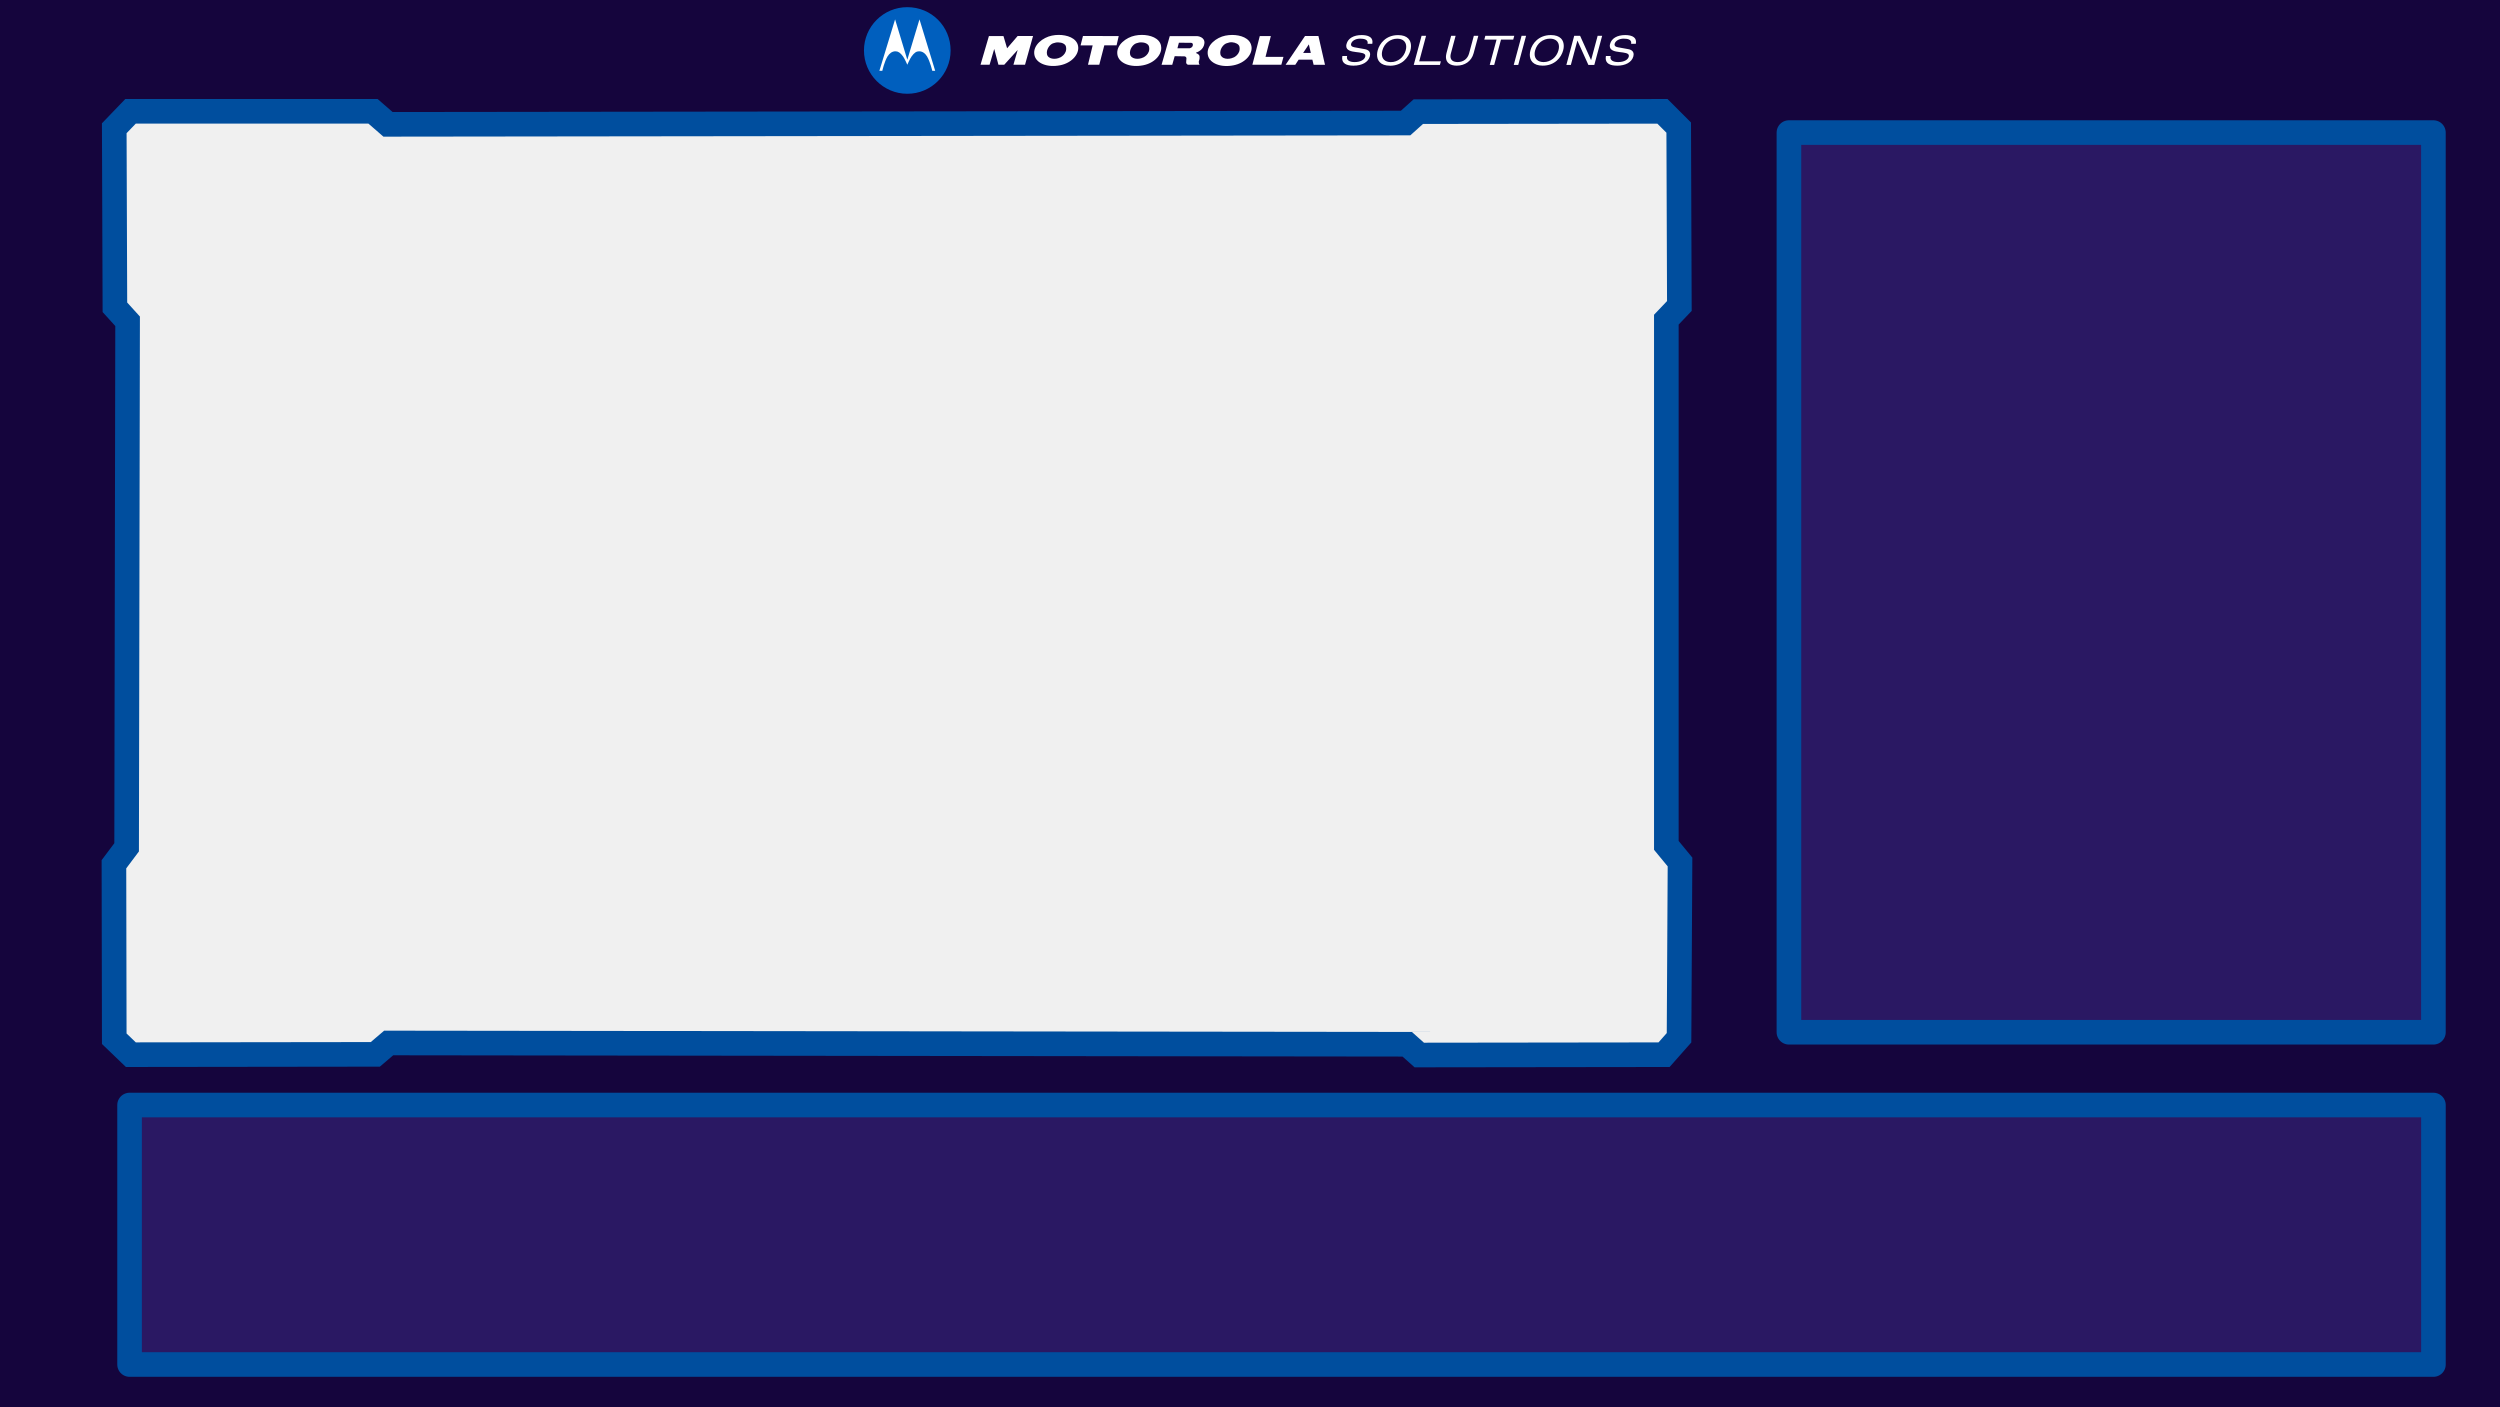
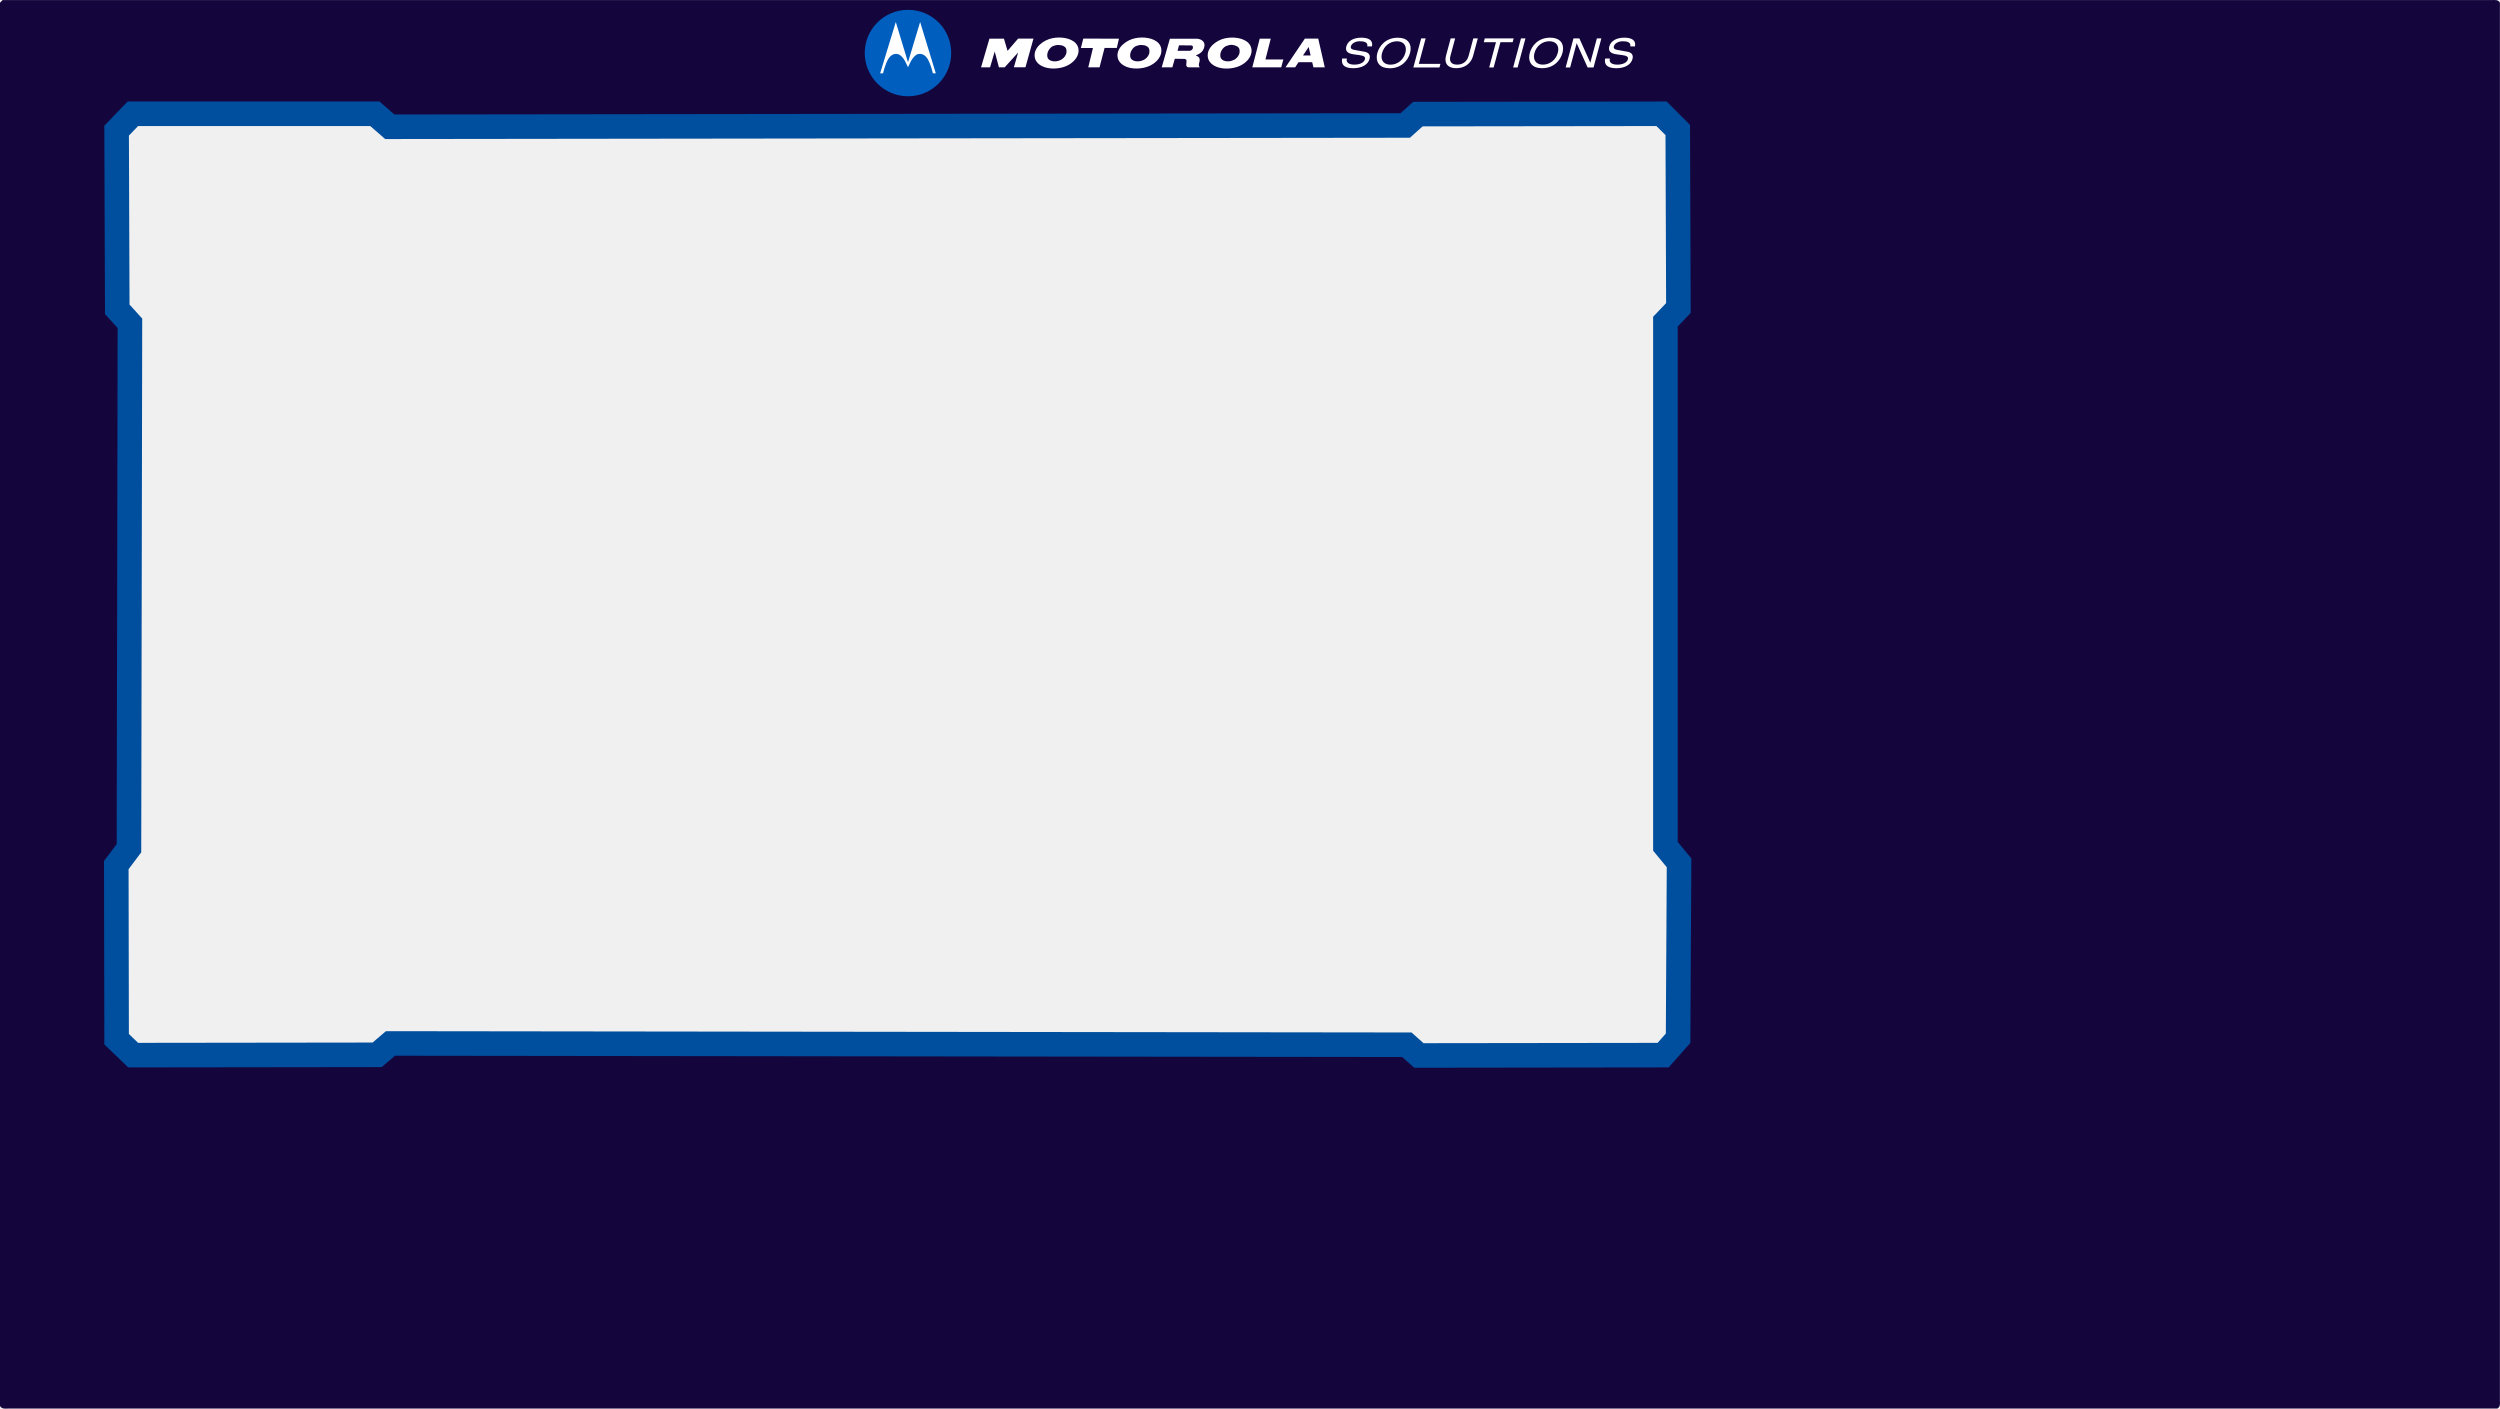
- <svg xmlns="http://www.w3.org/2000/svg" width="1920" height="1080" viewBox="0 0 508 285.75" version="1.1" id="svg1" xml:space="preserve">
+ <svg xmlns="http://www.w3.org/2000/svg" width="1924.067" height="1084.134" viewBox="0 0 509.076 286.844" version="1.1" id="svg1" xml:space="preserve">
  <defs id="defs1">
    <linearGradient id="swatch32">
      <stop style="stop-color:#00a5e5;stop-opacity:1;" offset="0" id="stop32" />
    </linearGradient>
-     <clipPath clipPathUnits="userSpaceOnUse" id="clipPath24">
-       <rect style="fill:none;stroke:#000000;stroke-width:1;stroke-linecap:butt;stroke-linejoin:bevel;paint-order:stroke markers fill;stop-color:#000000" id="rect24" width="45" height="77.937" x="251.534" y="222.735" />
-     </clipPath>
-     <clipPath clipPathUnits="userSpaceOnUse" id="clipPath15">
-       <rect style="fill:none;stroke:#000000;stroke-linecap:butt;stroke-linejoin:bevel;paint-order:stroke markers fill;stop-color:#000000" id="rect15-7" width="45.034" height="38.956" x="262.483" y="121.001" />
-     </clipPath>
-     <clipPath clipPathUnits="userSpaceOnUse" id="clipPath26">
-       <rect style="fill:none;stroke:#000000;stroke-width:1;stroke-linecap:butt;stroke-linejoin:bevel;paint-order:stroke markers fill;stop-color:#000000" id="rect26" width="46.161" height="39.922" x="86.574" y="420.063" />
-     </clipPath>
-     <clipPath clipPathUnits="userSpaceOnUse" id="clipPath18">
-       <rect style="fill:none;stroke:#000000;stroke-width:1;stroke-linecap:butt;stroke-linejoin:bevel;paint-order:stroke markers fill;stop-color:#000000" id="rect18" width="46.161" height="39.922" x="86.574" y="420.063" />
-     </clipPath>
-     <clipPath clipPathUnits="userSpaceOnUse" id="clipPath27">
-       <rect style="fill:none;stroke:#000000;stroke-width:1;stroke-linecap:butt;stroke-linejoin:bevel;paint-order:stroke markers fill;stop-color:#000000" id="rect28-6" width="46.161" height="39.922" x="86.574" y="420.063" />
-     </clipPath>
  </defs>
-   <g id="layer1">
-     <path id="rect7" style="display:inline;fill:#15053d;fill-opacity:1;stroke:#ff00ff;stroke-width:0;stroke-linecap:square;stroke-linejoin:round;stroke-dasharray:none;paint-order:fill markers stroke" d="M 0,-0.529 -0.529,0 v 285.75 c 0.354,0.633 1.002,0.556 1.629,0.529 H 508 c 0.633,-0.354 0.556,-1.002 0.529,-1.629 V 0 c -0.354,-0.633 -1.002,-0.556 -1.629,-0.529 z M 26.75,23.151 h 48.856 c 1.039,0.841 1.98,1.846 3.079,2.586 1.698,0.139 3.444,0.016 5.16,0.054 67.257,-0.086 134.514,-0.172 201.772,-0.257 0.921,-0.428 1.559,-1.319 2.363,-1.939 0.498,-0.672 1.407,-0.271 2.121,-0.38 l 47.485,-0.064 c 0.999,1 1.998,2 2.998,3 0.044,11.939 0.088,23.878 0.133,35.816 -0.834,0.913 -1.756,1.769 -2.537,2.716 -0.245,1.017 -0.043,2.121 -0.109,3.172 V 171.781 c 0.454,0.972 1.337,1.701 1.965,2.575 0.398,0.516 1.008,0.957 0.809,1.686 -0.064,11.543 -0.127,23.085 -0.191,34.628 l -2.756,3.114 c -16.433,0.022 -32.866,0.044 -49.299,0.066 -0.84,-0.687 -1.582,-1.535 -2.484,-2.12 -1.632,-0.148 -3.313,-0.025 -4.965,-0.069 -67.39,-0.086 -134.78,-0.172 -202.171,-0.258 -0.946,0.44 -1.634,1.323 -2.474,1.945 -0.515,0.655 -1.416,0.268 -2.134,0.373 -15.856,0.021 -31.712,0.043 -47.568,0.064 -1.019,-0.979 -2.038,-1.959 -3.057,-2.938 -0.022,-11.684 -0.044,-23.367 -0.066,-35.051 0.826,-1.173 1.806,-2.266 2.538,-3.489 0.104,-2.895 0.025,-5.82 0.058,-8.727 0.061,-32.764 0.122,-65.529 0.183,-98.293 -0.428,-0.922 -1.327,-1.555 -1.951,-2.357 -0.523,-0.41 -0.759,-0.931 -0.633,-1.594 -0.043,-11.688 -0.087,-23.375 -0.13,-35.063 1.001,-1.041 2.003,-2.082 3.004,-3.123 z m 336.759,3.79 h 119.319 11.642 V 209.753 H 482.828 363.509 Z" />
+   <g id="layer1" transform="translate(0.5291666,0.54687)">
+     <path id="rect7" style="display:inline;fill:#15053d;fill-opacity:1;stroke:#ff00ff;stroke-width:0;stroke-linecap:square;stroke-linejoin:round;stroke-dasharray:none;paint-order:fill markers stroke" d="M 1.6666667e-08 -0.529 L -0.529 -0 L -0.529 285.75 C -0.175 286.383 0.473 286.306 1.1 286.279 L 508 286.279 C 508.633 285.925 508.556 285.277 508.529 284.65 L 508.529 -0 C 508.175 -0.633 507.527 -0.556 506.9 -0.529 L 1.6666667e-08 -0.529 z M 26.75 23.15 L 75.606 23.15 C 76.645 23.992 77.586 24.997 78.685 25.736 C 80.383 25.875 82.129 25.753 83.846 25.791 C 151.103 25.705 218.36 25.619 285.617 25.533 C 286.538 25.105 287.176 24.214 287.98 23.594 C 288.477 22.922 289.387 23.324 290.101 23.214 L 337.586 23.15 C 338.585 24.15 339.585 25.15 340.584 26.15 C 340.628 38.089 340.672 50.028 340.717 61.967 C 339.882 62.879 338.961 63.736 338.179 64.683 C 337.934 65.7 338.136 66.803 338.07 67.855 L 338.07 171.781 C 338.524 172.754 339.407 173.482 340.035 174.356 C 340.433 174.872 341.043 175.313 340.844 176.042 C 340.78 187.585 340.716 199.127 340.653 210.67 L 337.897 213.783 C 321.464 213.805 305.031 213.827 288.598 213.849 C 287.758 213.162 287.016 212.314 286.114 211.729 C 284.482 211.581 282.8 211.704 281.149 211.66 C 213.759 211.574 146.369 211.488 78.979 211.402 C 78.032 211.842 77.345 212.725 76.504 213.347 C 75.989 214.002 75.089 213.614 74.37 213.719 C 58.514 213.741 42.658 213.762 26.802 213.783 C 25.784 212.804 24.765 211.825 23.746 210.845 C 23.724 199.162 23.702 187.478 23.68 175.795 C 24.506 174.622 25.486 173.529 26.218 172.306 C 26.321 169.411 26.242 166.486 26.276 163.58 C 26.337 130.815 26.398 98.051 26.459 65.287 C 26.031 64.365 25.132 63.732 24.508 62.93 C 23.985 62.52 23.749 61.998 23.876 61.336 C 23.832 49.649 23.789 37.961 23.746 26.273 C 24.747 25.232 25.748 24.191 26.75 23.15 z " />
    <path style="display:inline;fill:#004e9e;fill-opacity:0;stroke:#004e9e;stroke-width:5;stroke-linecap:square;stroke-dasharray:none;stroke-opacity:1;paint-order:fill markers stroke" d="m 78.978,211.931 -2.712,2.315 -49.676,0.066 -3.373,-3.241 -0.066,-35.454 2.58,-3.44 0.198,-106.892 -2.58,-2.844 -0.132,-36.38 3.307,-3.44 H 75.803 l 3.043,2.646 206.772,-0.265 2.58,-2.315 49.609,-0.066 3.307,3.307 0.132,36.248 -2.646,2.778 V 171.781 l 2.778,3.373 -0.198,35.719 -3.043,3.44 -49.742,0.066 -2.447,-2.183 z" id="path5" />
-     <g id="g1">
-       <rect style="display:inline;fill:#2a1863;fill-opacity:1;stroke:#004e9e;stroke-width:5;stroke-linecap:square;stroke-linejoin:round;stroke-dasharray:none;stroke-opacity:1;paint-order:fill markers stroke" id="rect5" width="130.961" height="182.812" x="363.509" y="26.941" />
-     </g>
-     <g id="g2" transform="matrix(0.913969,0,0,0.9148664,-303.796,82.46055)" style="stroke-width:1.094">
-       <rect style="display:inline;fill:#2a1863;fill-opacity:1;stroke:#004e9e;stroke-width:5.468;stroke-linecap:square;stroke-linejoin:round;stroke-dasharray:none;stroke-opacity:1;paint-order:fill markers stroke" id="rect5-2" width="512.212" height="57.628" x="361.198" y="155.307" />
-     </g>
    <ellipse style="fill:#ffffff;fill-opacity:1;stroke:#ff0000;stroke-width:0;stroke-linecap:square;stroke-linejoin:round;stroke-dasharray:none;stroke-opacity:0.267;paint-order:fill markers stroke" id="path32" cx="184.376" cy="10.855" rx="8.138" ry="8.017" />
    <g style="display:none;fill:none" id="g32" transform="matrix(0.7598501,0,0,0.7598501,168.7194,-6.143085)">
      <path d="M 20.59,10 C 14.185,10 9,15.191 9,21.57 c 0,6.378 5.186,11.591 11.591,11.591 6.405,0 11.58,-5.191 11.58,-11.591 C 32.17,15.17 27.07,10 20.59,10 Z m 6.67,17.015 c 0,0 -0.541,-2.394 -1.389,-3.835 -0.467,-0.763 -1.188,-1.399 -2.153,-1.377 -0.689,0 -1.272,0.371 -2.004,1.399 -0.445,0.625 -1.124,2.193 -1.124,2.193 0,0 -0.679,-1.568 -1.124,-2.193 -0.742,-1.028 -1.326,-1.388 -2.004,-1.399 -0.976,-0.021 -1.686,0.615 -2.163,1.377 -0.859,1.441 -1.389,3.835 -1.389,3.835 h -0.785 l 4.199,-13.752 3.245,10.732 0.021,0.021 0.021,-0.021 3.234,-10.732 4.199,13.752 h -0.774 z" fill="#005fbe" id="path1" />
      <path d="m 40.17,25.401 2.242,-7.666 h 3.894 l 0.968,3.26 2.831,-3.292 h 4.115 l -2.147,7.687 -3.105,0.011 1.137,-3.965 -3.6,3.965 h -1.547 l -1.126,-4.227 -1.242,4.227 z" fill="#000000" id="path2" />
      <path d="m 67.567,17.703 9.557,0.032 -0.568,2.471 h -3.284 l -1.347,5.195 h -3.021 l 1.252,-5.174 H 66.925 Z" fill="#000000" id="path3" />
      <path d="m 96.113,20.984 h -3.284 l 0.389,-1.472 3.168,0.021 c 0,0 0.621,-0.052 0.568,0.578 -0.042,0.726 -0.832,0.873 -0.832,0.873 m 3.916,-1.251 c 0.221,-1.84 -1.905,-1.987 -1.905,-1.987 h -7.357 l -2.189,7.666 h 2.852 l 0.653,-2.303 2.284,0.042 c 0.832,-0.084 0.863,0.494 0.863,0.494 0,0 -0.011,0.515 -0.074,1.062 -0.042,0.599 0.526,0.694 0.526,0.694 h 3.094 c -0.253,-0.2 -0.253,-0.589 -0.253,-0.841 0,-0.189 0.316,-0.662 0.21,-1.388 -0.074,-0.641 -0.8,-0.799 -0.905,-0.894 -0.095,-0.042 0.032,-0.147 0.032,-0.147 0,0 1.958,-0.557 2.147,-2.398 z" fill="#000000" id="path4" />
      <path d="m 114.846,17.735 h 2.958 l -1.421,5.563 h 4.8 l -0.569,2.103 h -7.746 z" fill="#000000" id="path5-9" />
      <path d="m 128.456,22.236 h -1.958 l -0.042,-0.021 1.516,-2.261 0.515,2.261 z m 2.084,-4.532 h -3.589 l -5.2,7.708 h 2.589 l 0.885,-1.346 0.021,-0.032 h 3.673 v 0.032 l 0.326,1.346 h 3.042 l -1.758,-7.708 z" fill="#000000" id="path6" />
      <path d="m 61.473,23.445 c -1.316,0.673 -3.316,0.442 -3.537,-0.894 -0.232,-1.283 0.779,-2.566 1.6,-2.871 0.59,-0.2 1.063,-0.305 1.495,-0.252 0.926,0 1.863,0.442 1.989,1.146 0.453,2.114 -1.831,3.007 -1.537,2.871 m 4.768,-3.113 c -0.442,-2.114 -2.937,-2.913 -5.199,-2.913 -0.589,0 -1.263,0.074 -1.8,0.189 -2.295,0.452 -5.189,2.513 -4.673,5.174 0.421,2.229 3.442,3.428 6.841,2.766 3.189,-0.61 5.263,-3.05 4.831,-5.195 z" fill="#000000" id="path7" />
      <path d="m 83.692,23.445 c -1.316,0.673 -3.337,0.442 -3.537,-0.894 -0.221,-1.283 0.779,-2.566 1.61,-2.871 0.568,-0.2 1.063,-0.305 1.505,-0.252 0.916,0 1.831,0.442 1.968,1.146 0.463,2.114 -1.81,3.007 -1.537,2.871 m 4.747,-3.113 c -0.421,-2.114 -2.916,-2.913 -5.157,-2.913 -0.6,0 -1.284,0.074 -1.821,0.189 -2.284,0.452 -5.178,2.513 -4.684,5.174 0.431,2.229 3.463,3.428 6.852,2.766 3.179,-0.61 5.252,-3.05 4.8,-5.195 z" fill="#000000" id="path8" />
      <path d="m 107.837,23.445 c -1.305,0.673 -3.294,0.442 -3.526,-0.894 -0.231,-1.283 0.768,-2.566 1.6,-2.871 0.695,-0.252 0.979,-0.305 1.516,-0.294 0.926,0.074 1.841,0.494 1.989,1.199 0.431,2.114 -1.821,3.007 -1.568,2.871 m 4.746,-3.113 c -0.421,-2.114 -2.915,-2.913 -5.146,-2.913 -0.611,0 -1.274,0.074 -1.832,0.189 -2.263,0.452 -5.157,2.513 -4.652,5.174 0.421,2.229 3.452,3.428 6.831,2.766 3.189,-0.61 5.263,-3.05 4.81,-5.195 z" fill="#000000" id="path9" />
      <path d="m 139.896,25.643 c -1.936,0 -3.021,-0.641 -3.021,-1.987 0,-0.179 0.022,-0.368 0.053,-0.568 v -0.032 h 1.274 v 0.052 c -0.042,0.116 -0.053,0.231 -0.053,0.337 0,0.789 0.768,1.241 2.052,1.241 1.59,0 2.632,-0.62 2.842,-1.441 0.021,-0.084 0.032,-0.168 0.032,-0.242 0.021,-0.747 -1.232,-0.841 -2.516,-0.999 -1.273,-0.158 -2.578,-0.41 -2.589,-1.619 0,-0.168 0.021,-0.358 0.084,-0.557 0.4,-1.504 1.916,-2.366 4.031,-2.366 1.442,0 2.895,0.389 2.905,1.798 0,0.158 -0.021,0.326 -0.052,0.505 v 0.032 h -1.263 v -0.053 c 0.021,-0.084 0.031,-0.158 0.031,-0.231 0,-0.841 -0.915,-1.094 -2.063,-1.094 -1.084,0 -2.147,0.536 -2.368,1.367 -0.021,0.074 -0.031,0.147 -0.031,0.221 0,0.305 0.2,0.599 0.936,0.726 l 2.747,0.494 c 0.969,0.168 1.432,0.694 1.432,1.388 0,0.168 -0.032,0.347 -0.074,0.536 -0.421,1.556 -2.073,2.492 -4.368,2.492 z" fill="#000000" id="path10" />
      <path d="m 210.373,25.643 c -1.936,0 -3.02,-0.641 -3.02,-1.987 0,-0.179 0.021,-0.368 0.052,-0.568 v -0.032 h 1.274 v 0.052 c -0.042,0.116 -0.053,0.231 -0.053,0.337 0,0.789 0.768,1.241 2.053,1.241 1.589,0 2.631,-0.62 2.841,-1.441 0.021,-0.084 0.032,-0.168 0.032,-0.242 0.021,-0.747 -1.232,-0.841 -2.516,-0.999 -1.273,-0.158 -2.578,-0.41 -2.589,-1.619 0,-0.168 0.021,-0.358 0.084,-0.557 0.4,-1.504 1.916,-2.366 4.032,-2.366 1.441,0 2.894,0.389 2.904,1.798 0,0.158 -0.021,0.326 -0.052,0.505 v 0.032 h -1.263 v -0.053 c 0.021,-0.084 0.031,-0.158 0.031,-0.231 0,-0.841 -0.915,-1.094 -2.063,-1.094 -1.084,0 -2.147,0.536 -2.368,1.367 -0.021,0.074 -0.031,0.147 -0.031,0.221 0,0.305 0.2,0.599 0.936,0.726 l 2.737,0.494 c 0.968,0.168 1.431,0.694 1.431,1.399 0,0.168 -0.031,0.347 -0.073,0.536 -0.421,1.556 -2.074,2.492 -4.368,2.492 z" fill="#000000" id="path11" />
      <path d="m 149.663,25.653 c -1.284,0 -2.157,-0.347 -2.694,-0.894 -0.548,-0.547 -0.758,-1.272 -0.758,-2.019 0,-0.4 0.063,-0.799 0.168,-1.188 0.495,-1.84 2.211,-4.08 5.463,-4.08 1.284,0 2.158,0.347 2.694,0.894 0.548,0.547 0.758,1.272 0.758,2.03 0,0.4 -0.063,0.799 -0.168,1.188 -0.495,1.851 -2.21,4.08 -5.463,4.08 z m 0.232,-0.957 c 1.852,0 3.473,-1.262 3.978,-3.144 0.095,-0.337 0.137,-0.662 0.137,-0.957 0,-1.335 -0.884,-2.166 -2.4,-2.166 -1.852,0 -3.473,1.262 -3.978,3.144 -0.095,0.337 -0.137,0.662 -0.137,0.957 0,1.335 0.884,2.166 2.4,2.166 z" fill="#000000" id="path12" />
      <path d="m 156.022,25.443 2.084,-7.75 v -0.032 h 1.21 l -1.831,6.825 h 5.789 l -0.253,0.957 h -6.989 z" fill="#000000" id="path13" />
      <path d="m 167.525,25.643 c -1.747,0 -2.894,-0.778 -2.894,-2.303 0,-0.316 0.052,-0.673 0.147,-1.052 l 1.242,-4.627 h 1.2 l -1.263,4.7 c -0.074,0.284 -0.116,0.536 -0.116,0.768 0,0.978 0.632,1.546 1.916,1.556 1.579,0 2.684,-0.894 3.073,-2.345 l 1.253,-4.648 v -0.032 h 1.21 l -1.252,4.648 c -0.59,2.208 -2.411,3.333 -4.516,3.333 z" fill="#000000" id="path14" />
      <path d="m 176.345,25.443 1.821,-6.762 h -3.274 l 0.274,-1.02 h 7.736 l -0.274,1.02 h -3.273 l -1.821,6.762 h -1.2 z" fill="#000000" id="path15" />
      <path d="m 182.765,25.443 2.084,-7.75 v -0.032 h 1.211 l -2.095,7.782 z" fill="#000000" id="path16" />
      <path d="m 195.386,18.355 c -0.548,-0.547 -1.411,-0.894 -2.695,-0.894 -3.263,0 -4.978,2.24 -5.463,4.08 -0.105,0.389 -0.168,0.789 -0.168,1.188 0,0.747 0.211,1.483 0.758,2.019 0.547,0.547 1.41,0.894 2.694,0.894 3.263,0 4.968,-2.229 5.463,-4.08 0.105,-0.389 0.168,-0.789 0.168,-1.188 0,-0.747 -0.21,-1.483 -0.757,-2.03 z m -0.664,3.186 c -0.505,1.882 -2.126,3.144 -3.978,3.144 -1.516,0 -2.4,-0.841 -2.4,-2.166 0,-0.294 0.042,-0.61 0.137,-0.957 0.505,-1.882 2.126,-3.144 3.979,-3.144 1.515,0 2.399,0.841 2.399,2.166 0,0.294 -0.042,0.61 -0.137,0.957 z" fill="#000000" id="path17" />
      <path d="m 202.721,25.443 -2.937,-6.509 -1.747,6.509 h -1.2 l 2.095,-7.782 h 1.578 l 2.937,6.509 1.747,-6.478 v -0.032 h 1.211 l -2.095,7.782 h -1.579 z" fill="#000000" id="path18" />
    </g>
    <g style="fill:none" id="g37" transform="matrix(0.7598501,0,0,0.7598501,168.7194,-6.143085)">
      <path d="M 20.59,10 C 14.185,10 9,15.191 9,21.57 c 0,6.378 5.186,11.591 11.591,11.591 6.405,0 11.58,-5.191 11.58,-11.591 C 32.17,15.17 27.07,10 20.59,10 Z m 6.67,17.015 c 0,0 -0.541,-2.394 -1.389,-3.835 -0.467,-0.763 -1.188,-1.399 -2.153,-1.377 -0.689,0 -1.272,0.371 -2.004,1.399 -0.445,0.625 -1.124,2.193 -1.124,2.193 0,0 -0.679,-1.568 -1.124,-2.193 -0.742,-1.028 -1.326,-1.388 -2.004,-1.399 -0.976,-0.021 -1.686,0.615 -2.163,1.377 -0.859,1.441 -1.389,3.835 -1.389,3.835 h -0.785 l 4.199,-13.752 3.245,10.732 0.021,0.021 0.021,-0.021 3.234,-10.732 4.199,13.752 h -0.774 z" fill="#005fbe" id="path19" />
      <path d="m 40.17,25.401 2.242,-7.666 h 3.894 l 0.968,3.26 2.831,-3.292 h 4.115 l -2.147,7.687 -3.105,0.011 1.137,-3.965 -3.6,3.965 h -1.547 l -1.126,-4.227 -1.242,4.227 z" fill="#000000" id="path20" style="fill:#ffffff" />
      <path d="m 67.567,17.703 9.557,0.032 -0.568,2.471 h -3.284 l -1.347,5.195 h -3.021 l 1.252,-5.174 H 66.925 Z" fill="#000000" id="path21" style="fill:#ffffff" />
      <path d="m 96.113,20.984 h -3.284 l 0.389,-1.472 3.168,0.021 c 0,0 0.621,-0.052 0.568,0.578 -0.042,0.726 -0.832,0.873 -0.832,0.873 m 3.916,-1.251 c 0.221,-1.84 -1.905,-1.987 -1.905,-1.987 h -7.357 l -2.189,7.666 h 2.852 l 0.653,-2.303 2.284,0.042 c 0.832,-0.084 0.863,0.494 0.863,0.494 0,0 -0.011,0.515 -0.074,1.062 -0.042,0.599 0.526,0.694 0.526,0.694 h 3.094 c -0.253,-0.2 -0.253,-0.589 -0.253,-0.841 0,-0.189 0.316,-0.662 0.21,-1.388 -0.074,-0.641 -0.8,-0.799 -0.905,-0.894 -0.095,-0.042 0.032,-0.147 0.032,-0.147 0,0 1.958,-0.557 2.147,-2.398 z" fill="#000000" id="path22" style="fill:#ffffff" />
      <path d="m 114.846,17.735 h 2.958 l -1.421,5.563 h 4.8 l -0.569,2.103 h -7.746 z" fill="#000000" id="path23" style="fill:#ffffff" />
      <path d="m 128.456,22.236 h -1.958 l -0.042,-0.021 1.516,-2.261 0.515,2.261 z m 2.084,-4.532 h -3.589 l -5.2,7.708 h 2.589 l 0.885,-1.346 0.021,-0.032 h 3.673 v 0.032 l 0.326,1.346 h 3.042 l -1.758,-7.708 z" fill="#000000" id="path24" style="fill:#ffffff" />
      <path d="m 61.473,23.445 c -1.316,0.673 -3.316,0.442 -3.537,-0.894 -0.232,-1.283 0.779,-2.566 1.6,-2.871 0.59,-0.2 1.063,-0.305 1.495,-0.252 0.926,0 1.863,0.442 1.989,1.146 0.453,2.114 -1.831,3.007 -1.537,2.871 m 4.768,-3.113 c -0.442,-2.114 -2.937,-2.913 -5.199,-2.913 -0.589,0 -1.263,0.074 -1.8,0.189 -2.295,0.452 -5.189,2.513 -4.673,5.174 0.421,2.229 3.442,3.428 6.841,2.766 3.189,-0.61 5.263,-3.05 4.831,-5.195 z" fill="#000000" id="path25" style="fill:#ffffff" />
      <path d="m 83.692,23.445 c -1.316,0.673 -3.337,0.442 -3.537,-0.894 -0.221,-1.283 0.779,-2.566 1.61,-2.871 0.568,-0.2 1.063,-0.305 1.505,-0.252 0.916,0 1.831,0.442 1.968,1.146 0.463,2.114 -1.81,3.007 -1.537,2.871 m 4.747,-3.113 c -0.421,-2.114 -2.916,-2.913 -5.157,-2.913 -0.6,0 -1.284,0.074 -1.821,0.189 -2.284,0.452 -5.178,2.513 -4.684,5.174 0.431,2.229 3.463,3.428 6.852,2.766 3.179,-0.61 5.252,-3.05 4.8,-5.195 z" fill="#000000" id="path26" style="fill:#ffffff" />
      <path d="m 107.837,23.445 c -1.305,0.673 -3.294,0.442 -3.526,-0.894 -0.231,-1.283 0.768,-2.566 1.6,-2.871 0.695,-0.252 0.979,-0.305 1.516,-0.294 0.926,0.074 1.841,0.494 1.989,1.199 0.431,2.114 -1.821,3.007 -1.568,2.871 m 4.746,-3.113 c -0.421,-2.114 -2.915,-2.913 -5.146,-2.913 -0.611,0 -1.274,0.074 -1.832,0.189 -2.263,0.452 -5.157,2.513 -4.652,5.174 0.421,2.229 3.452,3.428 6.831,2.766 3.189,-0.61 5.263,-3.05 4.81,-5.195 z" fill="#000000" id="path27" style="fill:#ffffff" />
      <path d="m 139.896,25.643 c -1.936,0 -3.021,-0.641 -3.021,-1.987 0,-0.179 0.022,-0.368 0.053,-0.568 v -0.032 h 1.274 v 0.052 c -0.042,0.116 -0.053,0.231 -0.053,0.337 0,0.789 0.768,1.241 2.052,1.241 1.59,0 2.632,-0.62 2.842,-1.441 0.021,-0.084 0.032,-0.168 0.032,-0.242 0.021,-0.747 -1.232,-0.841 -2.516,-0.999 -1.273,-0.158 -2.578,-0.41 -2.589,-1.619 0,-0.168 0.021,-0.358 0.084,-0.557 0.4,-1.504 1.916,-2.366 4.031,-2.366 1.442,0 2.895,0.389 2.905,1.798 0,0.158 -0.021,0.326 -0.052,0.505 v 0.032 h -1.263 v -0.053 c 0.021,-0.084 0.031,-0.158 0.031,-0.231 0,-0.841 -0.915,-1.094 -2.063,-1.094 -1.084,0 -2.147,0.536 -2.368,1.367 -0.021,0.074 -0.031,0.147 -0.031,0.221 0,0.305 0.2,0.599 0.936,0.726 l 2.747,0.494 c 0.969,0.168 1.432,0.694 1.432,1.388 0,0.168 -0.032,0.347 -0.074,0.536 -0.421,1.556 -2.073,2.492 -4.368,2.492 z" fill="#000000" id="path28" style="fill:#ffffff" />
      <path d="m 210.373,25.643 c -1.936,0 -3.02,-0.641 -3.02,-1.987 0,-0.179 0.021,-0.368 0.052,-0.568 v -0.032 h 1.274 v 0.052 c -0.042,0.116 -0.053,0.231 -0.053,0.337 0,0.789 0.768,1.241 2.053,1.241 1.589,0 2.631,-0.62 2.841,-1.441 0.021,-0.084 0.032,-0.168 0.032,-0.242 0.021,-0.747 -1.232,-0.841 -2.516,-0.999 -1.273,-0.158 -2.578,-0.41 -2.589,-1.619 0,-0.168 0.021,-0.358 0.084,-0.557 0.4,-1.504 1.916,-2.366 4.032,-2.366 1.441,0 2.894,0.389 2.904,1.798 0,0.158 -0.021,0.326 -0.052,0.505 v 0.032 h -1.263 v -0.053 c 0.021,-0.084 0.031,-0.158 0.031,-0.231 0,-0.841 -0.915,-1.094 -2.063,-1.094 -1.084,0 -2.147,0.536 -2.368,1.367 -0.021,0.074 -0.031,0.147 -0.031,0.221 0,0.305 0.2,0.599 0.936,0.726 l 2.737,0.494 c 0.968,0.168 1.431,0.694 1.431,1.399 0,0.168 -0.031,0.347 -0.073,0.536 -0.421,1.556 -2.074,2.492 -4.368,2.492 z" fill="#000000" id="path29" style="fill:#ffffff" />
      <path d="m 149.663,25.653 c -1.284,0 -2.157,-0.347 -2.694,-0.894 -0.548,-0.547 -0.758,-1.272 -0.758,-2.019 0,-0.4 0.063,-0.799 0.168,-1.188 0.495,-1.84 2.211,-4.08 5.463,-4.08 1.284,0 2.158,0.347 2.694,0.894 0.548,0.547 0.758,1.272 0.758,2.03 0,0.4 -0.063,0.799 -0.168,1.188 -0.495,1.851 -2.21,4.08 -5.463,4.08 z m 0.232,-0.957 c 1.852,0 3.473,-1.262 3.978,-3.144 0.095,-0.337 0.137,-0.662 0.137,-0.957 0,-1.335 -0.884,-2.166 -2.4,-2.166 -1.852,0 -3.473,1.262 -3.978,3.144 -0.095,0.337 -0.137,0.662 -0.137,0.957 0,1.335 0.884,2.166 2.4,2.166 z" fill="#000000" id="path30" style="fill:#ffffff" />
      <path d="m 156.022,25.443 2.084,-7.75 v -0.032 h 1.21 l -1.831,6.825 h 5.789 l -0.253,0.957 h -6.989 z" fill="#000000" id="path31" style="fill:#ffffff" />
      <path d="m 167.525,25.643 c -1.747,0 -2.894,-0.778 -2.894,-2.303 0,-0.316 0.052,-0.673 0.147,-1.052 l 1.242,-4.627 h 1.2 l -1.263,4.7 c -0.074,0.284 -0.116,0.536 -0.116,0.768 0,0.978 0.632,1.546 1.916,1.556 1.579,0 2.684,-0.894 3.073,-2.345 l 1.253,-4.648 v -0.032 h 1.21 l -1.252,4.648 c -0.59,2.208 -2.411,3.333 -4.516,3.333 z" fill="#000000" id="path33" style="fill:#ffffff" />
      <path d="m 176.345,25.443 1.821,-6.762 h -3.274 l 0.274,-1.02 h 7.736 l -0.274,1.02 h -3.273 l -1.821,6.762 h -1.2 z" fill="#000000" id="path34" style="fill:#ffffff" />
      <path d="m 182.765,25.443 2.084,-7.75 v -0.032 h 1.211 l -2.095,7.782 z" fill="#000000" id="path35" style="fill:#ffffff" />
      <path d="m 195.386,18.355 c -0.548,-0.547 -1.411,-0.894 -2.695,-0.894 -3.263,0 -4.978,2.24 -5.463,4.08 -0.105,0.389 -0.168,0.789 -0.168,1.188 0,0.747 0.211,1.483 0.758,2.019 0.547,0.547 1.41,0.894 2.694,0.894 3.263,0 4.968,-2.229 5.463,-4.08 0.105,-0.389 0.168,-0.789 0.168,-1.188 0,-0.747 -0.21,-1.483 -0.757,-2.03 z m -0.664,3.186 c -0.505,1.882 -2.126,3.144 -3.978,3.144 -1.516,0 -2.4,-0.841 -2.4,-2.166 0,-0.294 0.042,-0.61 0.137,-0.957 0.505,-1.882 2.126,-3.144 3.979,-3.144 1.515,0 2.399,0.841 2.399,2.166 0,0.294 -0.042,0.61 -0.137,0.957 z" fill="#000000" id="path36" style="fill:#ffffff" />
      <path d="m 202.721,25.443 -2.937,-6.509 -1.747,6.509 h -1.2 l 2.095,-7.782 h 1.578 l 2.937,6.509 1.747,-6.478 v -0.032 h 1.211 l -2.095,7.782 h -1.579 z" fill="#000000" id="path37" style="fill:#ffffff" />
    </g>
  </g>
</svg>
